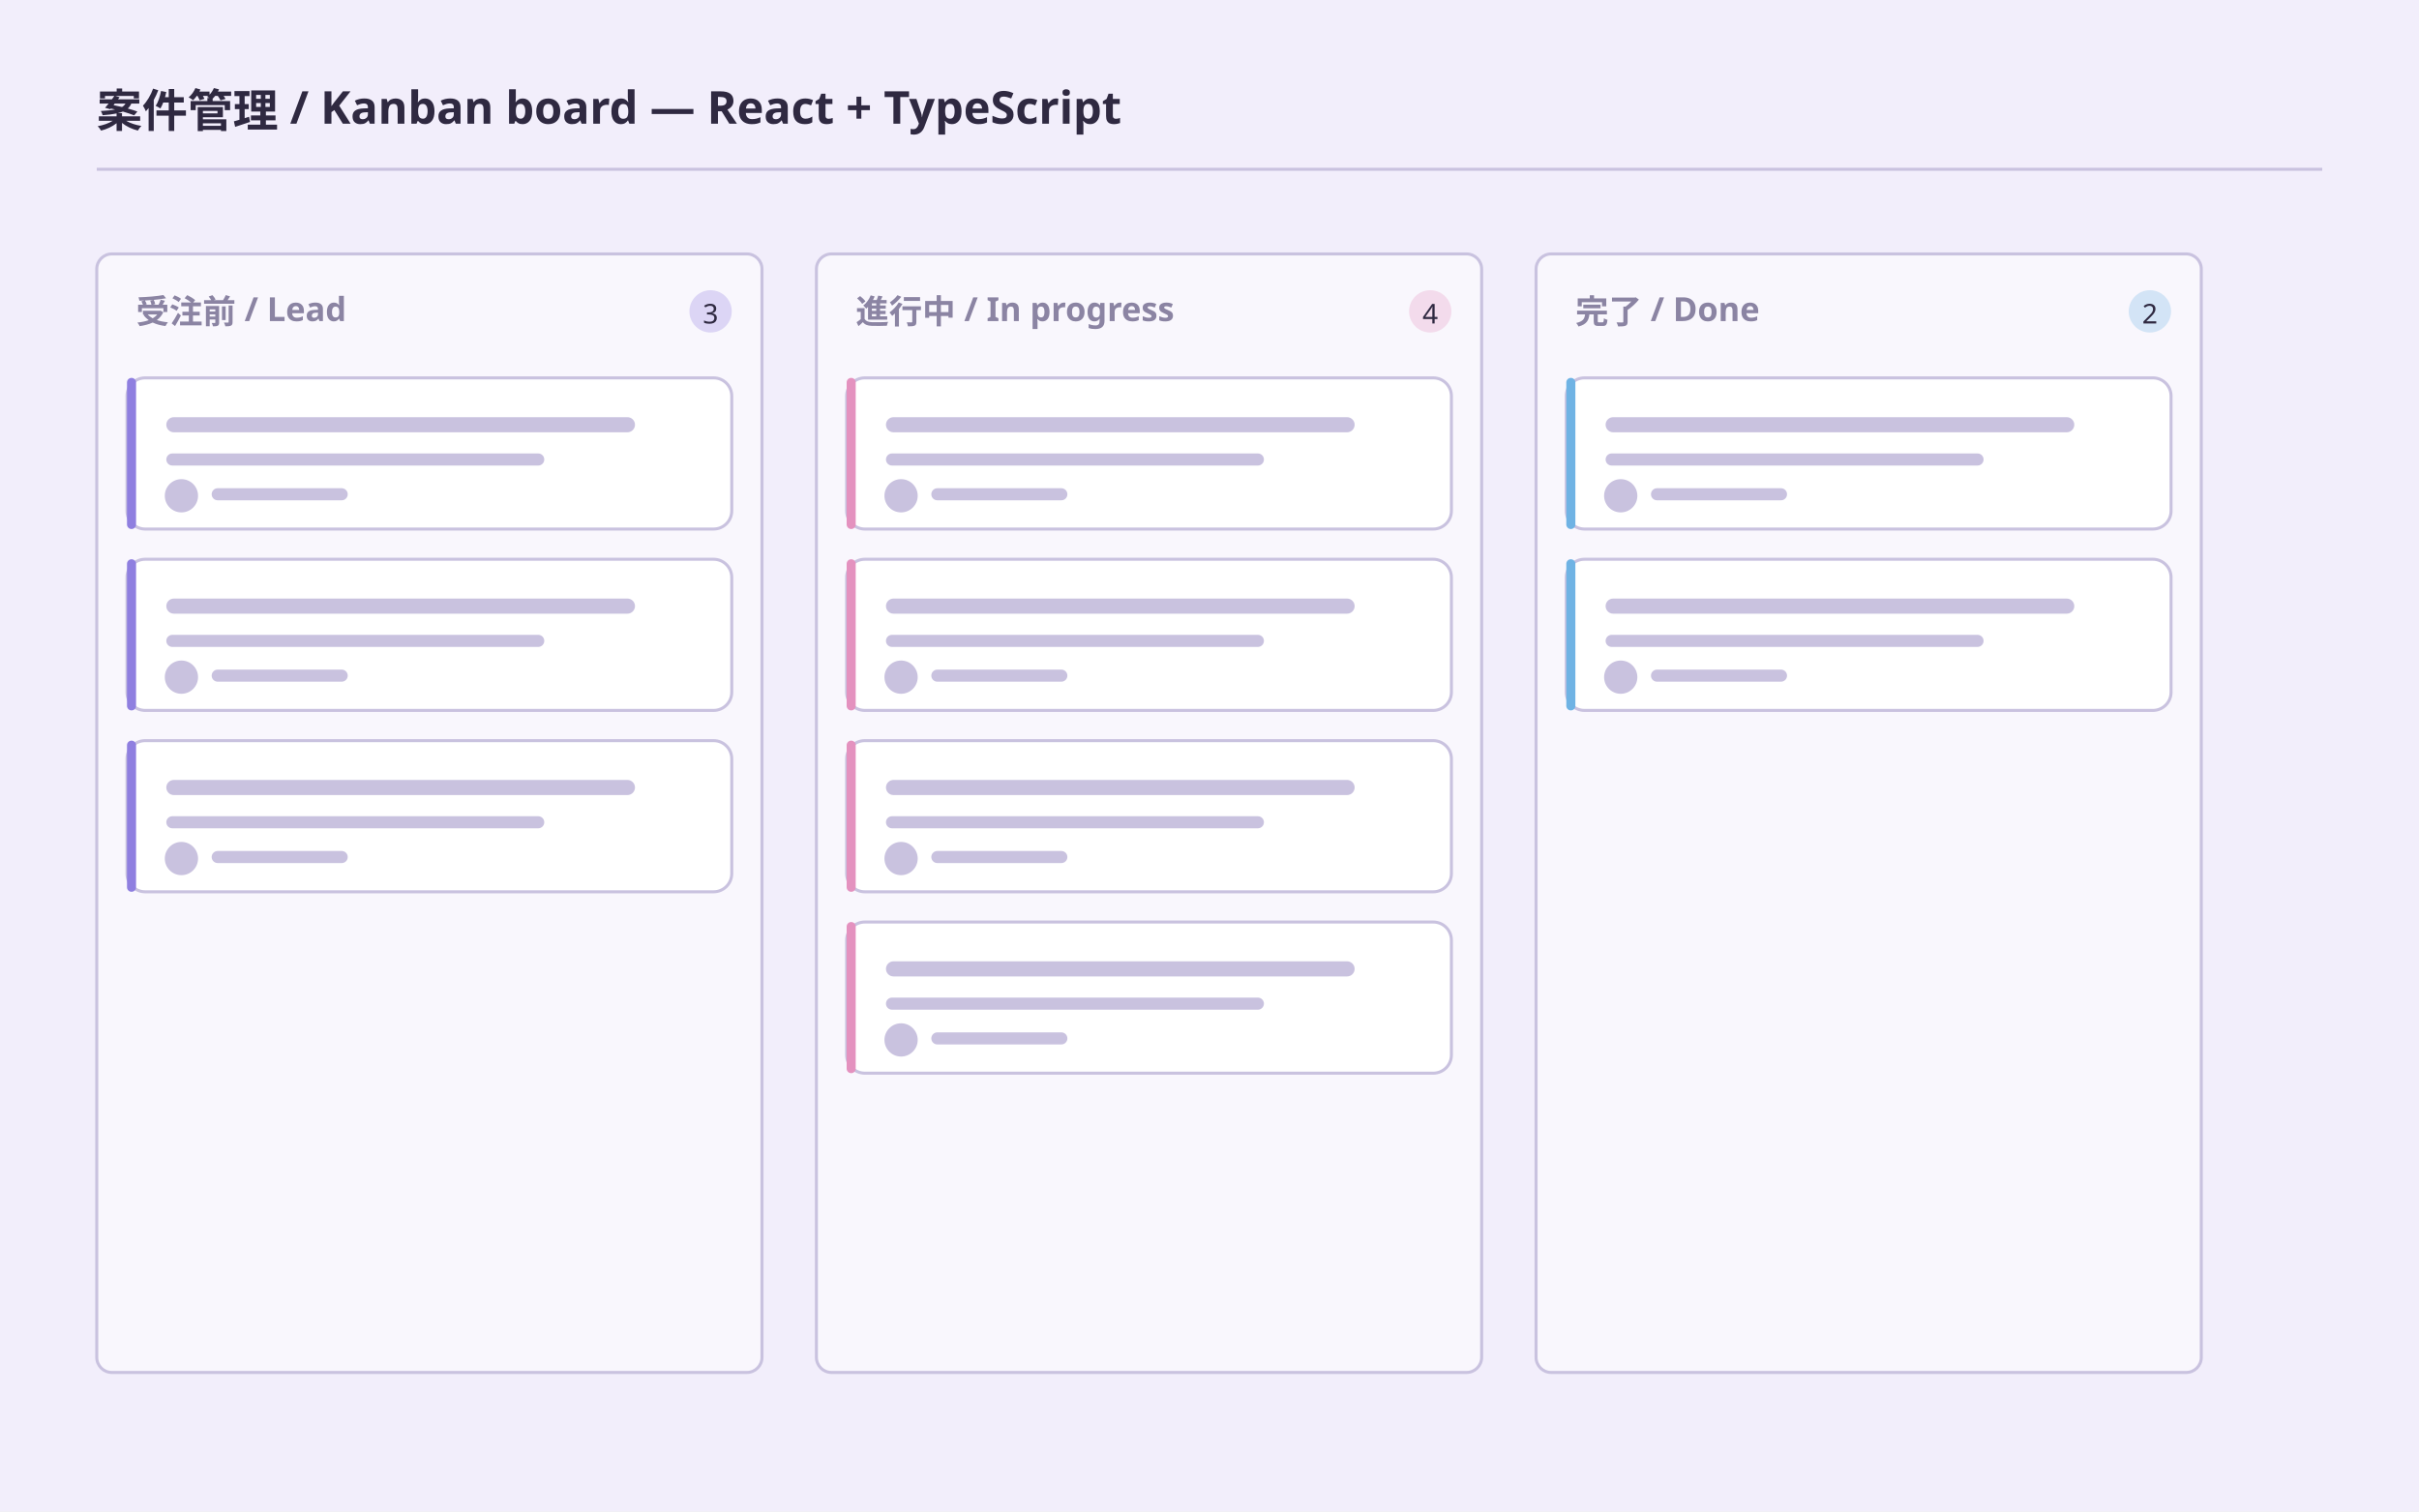
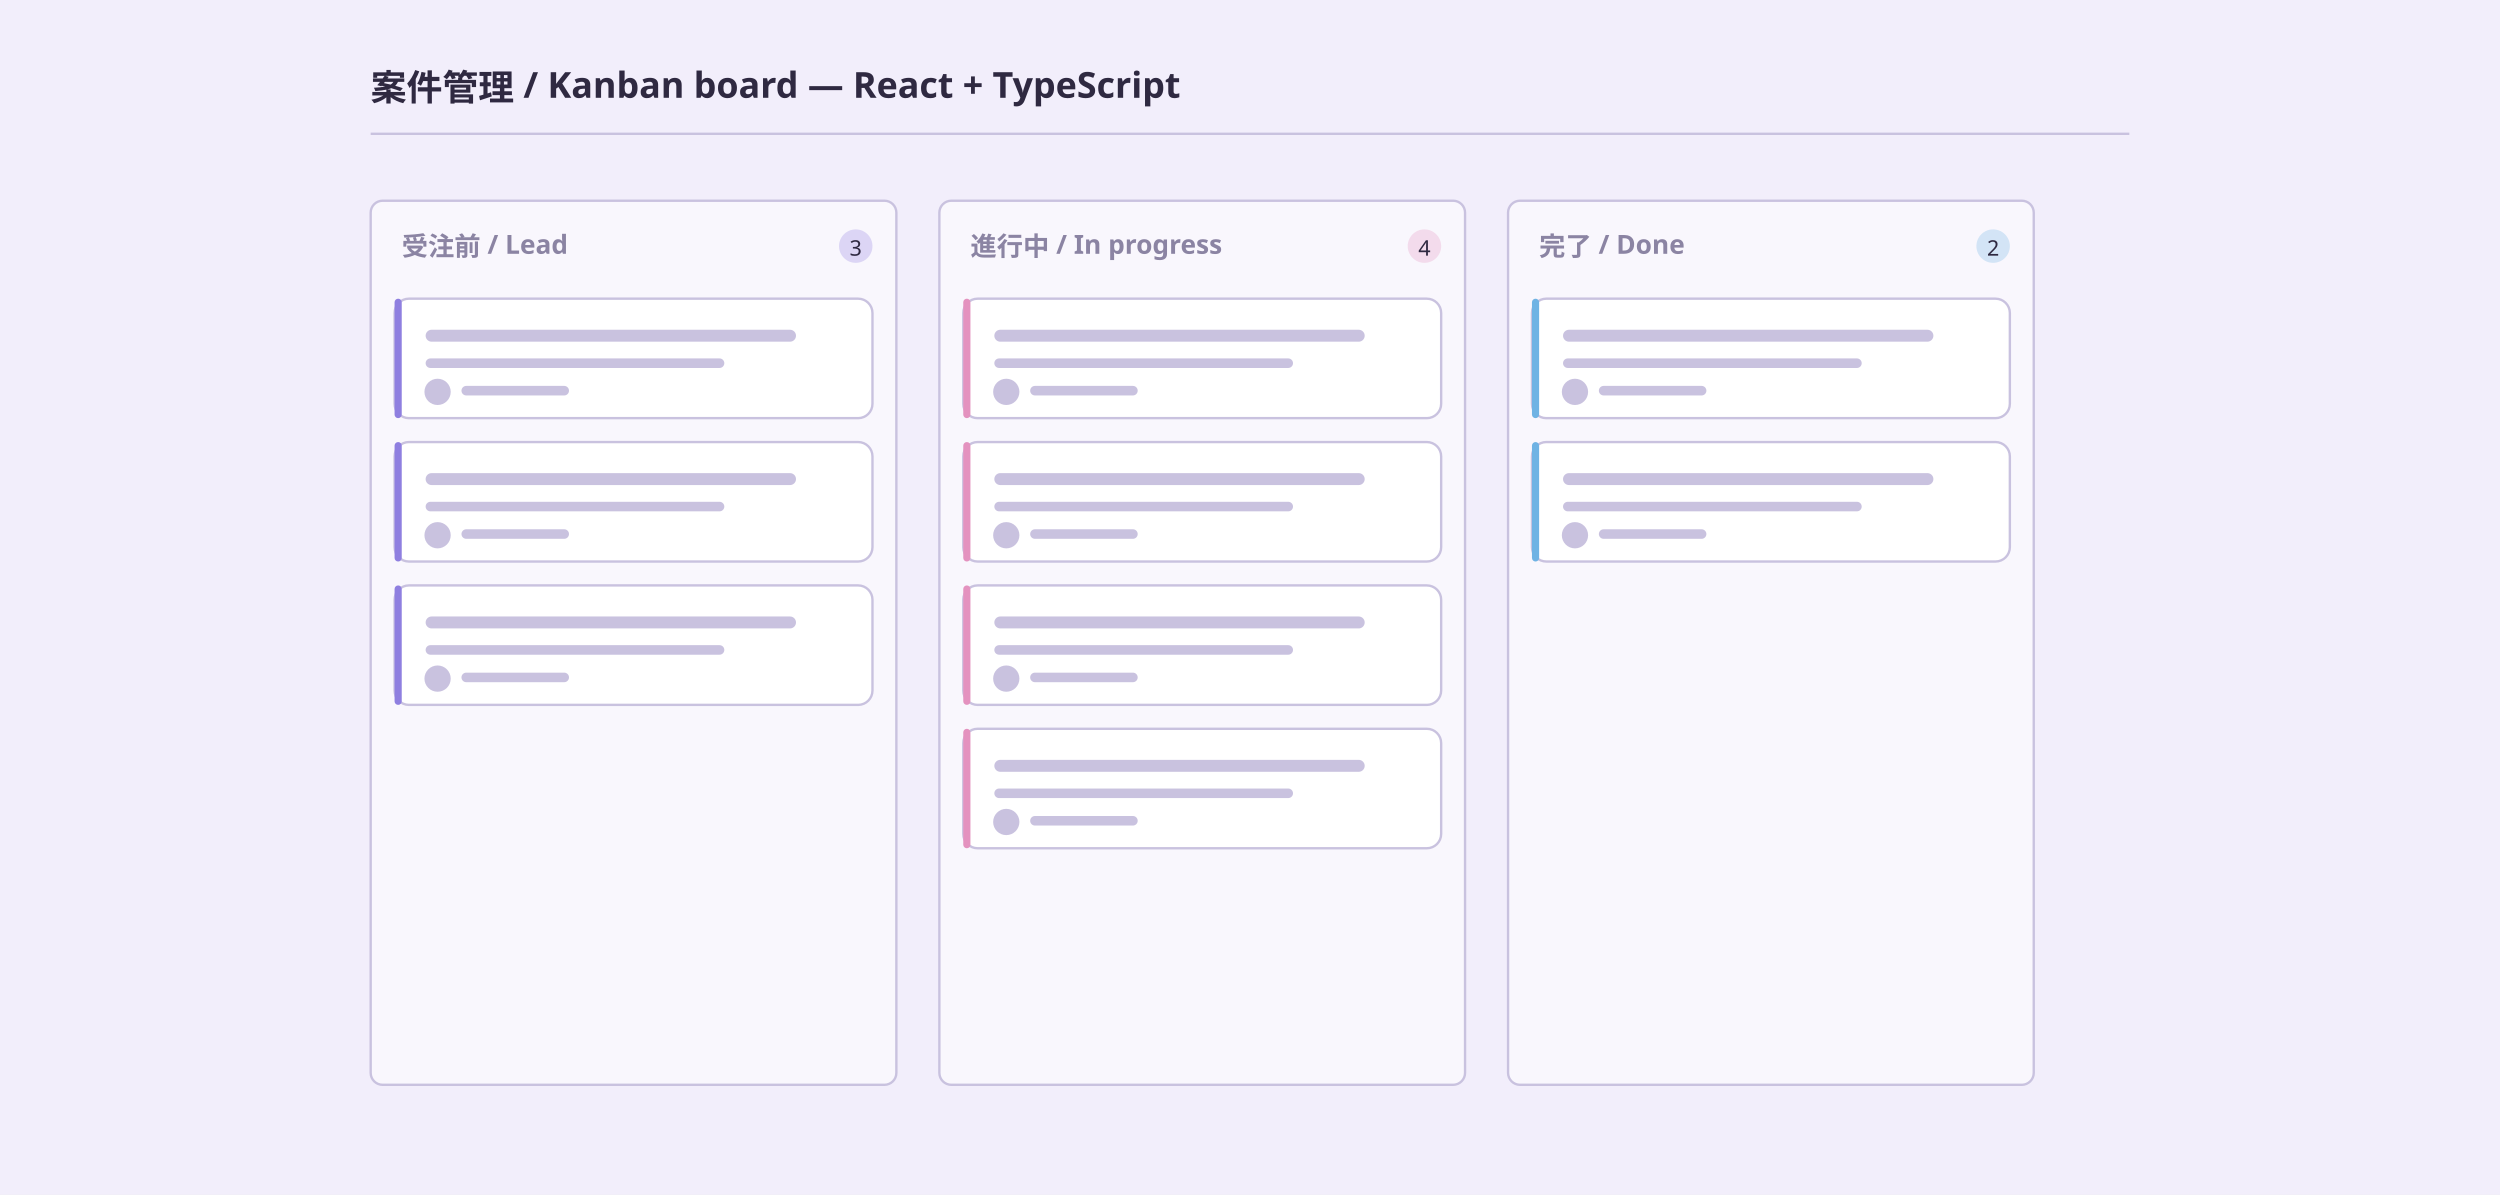
- <svg xmlns="http://www.w3.org/2000/svg" viewBox="0 0 1600 1000" width="1600" height="1000" role="img" aria-label="案件管理 / Kanban board — React + TypeScript">
+ <svg xmlns="http://www.w3.org/2000/svg" viewBox="0 0 1900 908" width="1900" height="908" role="img" aria-label="案件管理 / Kanban board — React + TypeScript">
  <defs>
    <marker id="tip" viewBox="0 0 10 10" refX="9" refY="5" markerWidth="7" markerHeight="7" orient="auto">
      <path d="M0 0 L10 5 L0 10 z" fill="#8b84a3" />
    </marker>
  </defs>
-   <rect width="1600" height="1000" fill="#f2eefb" />
-   <text x="64" y="84" fill="#2f2941" font-family="'Segoe UI',system-ui,sans-serif" font-size="30" font-weight="600" text-anchor="start" letter-spacing="0">案件管理 / Kanban board — React + TypeScript</text>
-   <line x1="64" y1="112" x2="1536" y2="112" stroke="#c9c2df" stroke-width="2" />
-   <rect x="64" y="168" width="440" height="740" rx="10" fill="rgba(255,255,255,.55)" stroke="#c9c2df" stroke-width="2" />
-   <text x="90" y="214" fill="#8b84a3" font-family="'Segoe UI',system-ui,sans-serif" font-size="22" font-weight="600" text-anchor="start" letter-spacing="0">受注前 / Lead</text>
-   <circle cx="470" cy="206" r="14" fill="#8f7fe0" opacity="0.28" />
-   <text x="470" y="214" fill="#2f2941" font-family="'Segoe UI',system-ui,sans-serif" font-size="18" font-weight="400" text-anchor="middle" letter-spacing="0">3</text>
-   <rect x="84" y="250" width="400" height="100" rx="12" fill="#ffffff" stroke="#c9c2df" stroke-width="2" />
-   <rect x="84" y="250" width="6" height="100" rx="3" fill="#8f7fe0" />
-   <rect x="110" y="276" width="310" height="10" rx="5" fill="#c9c2df" />
-   <rect x="110" y="300" width="250" height="8" rx="4" fill="#c9c2df" />
-   <circle cx="120" cy="328" r="11" fill="#c9c2df" />
-   <rect x="140" y="323" width="90" height="8" rx="4" fill="#c9c2df" />
-   <rect x="84" y="370" width="400" height="100" rx="12" fill="#ffffff" stroke="#c9c2df" stroke-width="2" />
-   <rect x="84" y="370" width="6" height="100" rx="3" fill="#8f7fe0" />
-   <rect x="110" y="396" width="310" height="10" rx="5" fill="#c9c2df" />
-   <rect x="110" y="420" width="250" height="8" rx="4" fill="#c9c2df" />
-   <circle cx="120" cy="448" r="11" fill="#c9c2df" />
-   <rect x="140" y="443" width="90" height="8" rx="4" fill="#c9c2df" />
-   <rect x="84" y="490" width="400" height="100" rx="12" fill="#ffffff" stroke="#c9c2df" stroke-width="2" />
-   <rect x="84" y="490" width="6" height="100" rx="3" fill="#8f7fe0" />
-   <rect x="110" y="516" width="310" height="10" rx="5" fill="#c9c2df" />
-   <rect x="110" y="540" width="250" height="8" rx="4" fill="#c9c2df" />
-   <circle cx="120" cy="568" r="11" fill="#c9c2df" />
-   <rect x="140" y="563" width="90" height="8" rx="4" fill="#c9c2df" />
-   <rect x="540" y="168" width="440" height="740" rx="10" fill="rgba(255,255,255,.55)" stroke="#c9c2df" stroke-width="2" />
-   <text x="566" y="214" fill="#8b84a3" font-family="'Segoe UI',system-ui,sans-serif" font-size="22" font-weight="600" text-anchor="start" letter-spacing="0">進行中 / In progress</text>
-   <circle cx="946" cy="206" r="14" fill="#e492bf" opacity="0.28" />
-   <text x="946" y="214" fill="#2f2941" font-family="'Segoe UI',system-ui,sans-serif" font-size="18" font-weight="400" text-anchor="middle" letter-spacing="0">4</text>
-   <rect x="560" y="250" width="400" height="100" rx="12" fill="#ffffff" stroke="#c9c2df" stroke-width="2" />
-   <rect x="560" y="250" width="6" height="100" rx="3" fill="#e492bf" />
-   <rect x="586" y="276" width="310" height="10" rx="5" fill="#c9c2df" />
-   <rect x="586" y="300" width="250" height="8" rx="4" fill="#c9c2df" />
-   <circle cx="596" cy="328" r="11" fill="#c9c2df" />
-   <rect x="616" y="323" width="90" height="8" rx="4" fill="#c9c2df" />
-   <rect x="560" y="370" width="400" height="100" rx="12" fill="#ffffff" stroke="#c9c2df" stroke-width="2" />
-   <rect x="560" y="370" width="6" height="100" rx="3" fill="#e492bf" />
-   <rect x="586" y="396" width="310" height="10" rx="5" fill="#c9c2df" />
-   <rect x="586" y="420" width="250" height="8" rx="4" fill="#c9c2df" />
-   <circle cx="596" cy="448" r="11" fill="#c9c2df" />
-   <rect x="616" y="443" width="90" height="8" rx="4" fill="#c9c2df" />
-   <rect x="560" y="490" width="400" height="100" rx="12" fill="#ffffff" stroke="#c9c2df" stroke-width="2" />
-   <rect x="560" y="490" width="6" height="100" rx="3" fill="#e492bf" />
-   <rect x="586" y="516" width="310" height="10" rx="5" fill="#c9c2df" />
-   <rect x="586" y="540" width="250" height="8" rx="4" fill="#c9c2df" />
-   <circle cx="596" cy="568" r="11" fill="#c9c2df" />
-   <rect x="616" y="563" width="90" height="8" rx="4" fill="#c9c2df" />
-   <rect x="560" y="610" width="400" height="100" rx="12" fill="#ffffff" stroke="#c9c2df" stroke-width="2" />
-   <rect x="560" y="610" width="6" height="100" rx="3" fill="#e492bf" />
-   <rect x="586" y="636" width="310" height="10" rx="5" fill="#c9c2df" />
-   <rect x="586" y="660" width="250" height="8" rx="4" fill="#c9c2df" />
-   <circle cx="596" cy="688" r="11" fill="#c9c2df" />
-   <rect x="616" y="683" width="90" height="8" rx="4" fill="#c9c2df" />
-   <rect x="1016" y="168" width="440" height="740" rx="10" fill="rgba(255,255,255,.55)" stroke="#c9c2df" stroke-width="2" />
-   <text x="1042" y="214" fill="#8b84a3" font-family="'Segoe UI',system-ui,sans-serif" font-size="22" font-weight="600" text-anchor="start" letter-spacing="0">完了 / Done</text>
-   <circle cx="1422" cy="206" r="14" fill="#6fb3e4" opacity="0.28" />
-   <text x="1422" y="214" fill="#2f2941" font-family="'Segoe UI',system-ui,sans-serif" font-size="18" font-weight="400" text-anchor="middle" letter-spacing="0">2</text>
-   <rect x="1036" y="250" width="400" height="100" rx="12" fill="#ffffff" stroke="#c9c2df" stroke-width="2" />
-   <rect x="1036" y="250" width="6" height="100" rx="3" fill="#6fb3e4" />
-   <rect x="1062" y="276" width="310" height="10" rx="5" fill="#c9c2df" />
-   <rect x="1062" y="300" width="250" height="8" rx="4" fill="#c9c2df" />
-   <circle cx="1072" cy="328" r="11" fill="#c9c2df" />
-   <rect x="1092" y="323" width="90" height="8" rx="4" fill="#c9c2df" />
-   <rect x="1036" y="370" width="400" height="100" rx="12" fill="#ffffff" stroke="#c9c2df" stroke-width="2" />
-   <rect x="1036" y="370" width="6" height="100" rx="3" fill="#6fb3e4" />
-   <rect x="1062" y="396" width="310" height="10" rx="5" fill="#c9c2df" />
-   <rect x="1062" y="420" width="250" height="8" rx="4" fill="#c9c2df" />
-   <circle cx="1072" cy="448" r="11" fill="#c9c2df" />
-   <rect x="1092" y="443" width="90" height="8" rx="4" fill="#c9c2df" />
+   <rect width="1900" height="908" fill="#f2eefb" />
+   <g transform="translate(223.60 0) scale(0.908)">
+     <text x="64" y="84" fill="#2f2941" font-family="'Segoe UI',system-ui,sans-serif" font-size="30" font-weight="600" text-anchor="start" letter-spacing="0">案件管理 / Kanban board — React + TypeScript</text>
+     <line x1="64" y1="112" x2="1536" y2="112" stroke="#c9c2df" stroke-width="2" />
+     <rect x="64" y="168" width="440" height="740" rx="10" fill="rgba(255,255,255,.55)" stroke="#c9c2df" stroke-width="2" />
+     <text x="90" y="214" fill="#8b84a3" font-family="'Segoe UI',system-ui,sans-serif" font-size="22" font-weight="600" text-anchor="start" letter-spacing="0">受注前 / Lead</text>
+     <circle cx="470" cy="206" r="14" fill="#8f7fe0" opacity="0.28" />
+     <text x="470" y="214" fill="#2f2941" font-family="'Segoe UI',system-ui,sans-serif" font-size="18" font-weight="400" text-anchor="middle" letter-spacing="0">3</text>
+     <rect x="84" y="250" width="400" height="100" rx="12" fill="#ffffff" stroke="#c9c2df" stroke-width="2" />
+     <rect x="84" y="250" width="6" height="100" rx="3" fill="#8f7fe0" />
+     <rect x="110" y="276" width="310" height="10" rx="5" fill="#c9c2df" />
+     <rect x="110" y="300" width="250" height="8" rx="4" fill="#c9c2df" />
+     <circle cx="120" cy="328" r="11" fill="#c9c2df" />
+     <rect x="140" y="323" width="90" height="8" rx="4" fill="#c9c2df" />
+     <rect x="84" y="370" width="400" height="100" rx="12" fill="#ffffff" stroke="#c9c2df" stroke-width="2" />
+     <rect x="84" y="370" width="6" height="100" rx="3" fill="#8f7fe0" />
+     <rect x="110" y="396" width="310" height="10" rx="5" fill="#c9c2df" />
+     <rect x="110" y="420" width="250" height="8" rx="4" fill="#c9c2df" />
+     <circle cx="120" cy="448" r="11" fill="#c9c2df" />
+     <rect x="140" y="443" width="90" height="8" rx="4" fill="#c9c2df" />
+     <rect x="84" y="490" width="400" height="100" rx="12" fill="#ffffff" stroke="#c9c2df" stroke-width="2" />
+     <rect x="84" y="490" width="6" height="100" rx="3" fill="#8f7fe0" />
+     <rect x="110" y="516" width="310" height="10" rx="5" fill="#c9c2df" />
+     <rect x="110" y="540" width="250" height="8" rx="4" fill="#c9c2df" />
+     <circle cx="120" cy="568" r="11" fill="#c9c2df" />
+     <rect x="140" y="563" width="90" height="8" rx="4" fill="#c9c2df" />
+     <rect x="540" y="168" width="440" height="740" rx="10" fill="rgba(255,255,255,.55)" stroke="#c9c2df" stroke-width="2" />
+     <text x="566" y="214" fill="#8b84a3" font-family="'Segoe UI',system-ui,sans-serif" font-size="22" font-weight="600" text-anchor="start" letter-spacing="0">進行中 / In progress</text>
+     <circle cx="946" cy="206" r="14" fill="#e492bf" opacity="0.28" />
+     <text x="946" y="214" fill="#2f2941" font-family="'Segoe UI',system-ui,sans-serif" font-size="18" font-weight="400" text-anchor="middle" letter-spacing="0">4</text>
+     <rect x="560" y="250" width="400" height="100" rx="12" fill="#ffffff" stroke="#c9c2df" stroke-width="2" />
+     <rect x="560" y="250" width="6" height="100" rx="3" fill="#e492bf" />
+     <rect x="586" y="276" width="310" height="10" rx="5" fill="#c9c2df" />
+     <rect x="586" y="300" width="250" height="8" rx="4" fill="#c9c2df" />
+     <circle cx="596" cy="328" r="11" fill="#c9c2df" />
+     <rect x="616" y="323" width="90" height="8" rx="4" fill="#c9c2df" />
+     <rect x="560" y="370" width="400" height="100" rx="12" fill="#ffffff" stroke="#c9c2df" stroke-width="2" />
+     <rect x="560" y="370" width="6" height="100" rx="3" fill="#e492bf" />
+     <rect x="586" y="396" width="310" height="10" rx="5" fill="#c9c2df" />
+     <rect x="586" y="420" width="250" height="8" rx="4" fill="#c9c2df" />
+     <circle cx="596" cy="448" r="11" fill="#c9c2df" />
+     <rect x="616" y="443" width="90" height="8" rx="4" fill="#c9c2df" />
+     <rect x="560" y="490" width="400" height="100" rx="12" fill="#ffffff" stroke="#c9c2df" stroke-width="2" />
+     <rect x="560" y="490" width="6" height="100" rx="3" fill="#e492bf" />
+     <rect x="586" y="516" width="310" height="10" rx="5" fill="#c9c2df" />
+     <rect x="586" y="540" width="250" height="8" rx="4" fill="#c9c2df" />
+     <circle cx="596" cy="568" r="11" fill="#c9c2df" />
+     <rect x="616" y="563" width="90" height="8" rx="4" fill="#c9c2df" />
+     <rect x="560" y="610" width="400" height="100" rx="12" fill="#ffffff" stroke="#c9c2df" stroke-width="2" />
+     <rect x="560" y="610" width="6" height="100" rx="3" fill="#e492bf" />
+     <rect x="586" y="636" width="310" height="10" rx="5" fill="#c9c2df" />
+     <rect x="586" y="660" width="250" height="8" rx="4" fill="#c9c2df" />
+     <circle cx="596" cy="688" r="11" fill="#c9c2df" />
+     <rect x="616" y="683" width="90" height="8" rx="4" fill="#c9c2df" />
+     <rect x="1016" y="168" width="440" height="740" rx="10" fill="rgba(255,255,255,.55)" stroke="#c9c2df" stroke-width="2" />
+     <text x="1042" y="214" fill="#8b84a3" font-family="'Segoe UI',system-ui,sans-serif" font-size="22" font-weight="600" text-anchor="start" letter-spacing="0">完了 / Done</text>
+     <circle cx="1422" cy="206" r="14" fill="#6fb3e4" opacity="0.28" />
+     <text x="1422" y="214" fill="#2f2941" font-family="'Segoe UI',system-ui,sans-serif" font-size="18" font-weight="400" text-anchor="middle" letter-spacing="0">2</text>
+     <rect x="1036" y="250" width="400" height="100" rx="12" fill="#ffffff" stroke="#c9c2df" stroke-width="2" />
+     <rect x="1036" y="250" width="6" height="100" rx="3" fill="#6fb3e4" />
+     <rect x="1062" y="276" width="310" height="10" rx="5" fill="#c9c2df" />
+     <rect x="1062" y="300" width="250" height="8" rx="4" fill="#c9c2df" />
+     <circle cx="1072" cy="328" r="11" fill="#c9c2df" />
+     <rect x="1092" y="323" width="90" height="8" rx="4" fill="#c9c2df" />
+     <rect x="1036" y="370" width="400" height="100" rx="12" fill="#ffffff" stroke="#c9c2df" stroke-width="2" />
+     <rect x="1036" y="370" width="6" height="100" rx="3" fill="#6fb3e4" />
+     <rect x="1062" y="396" width="310" height="10" rx="5" fill="#c9c2df" />
+     <rect x="1062" y="420" width="250" height="8" rx="4" fill="#c9c2df" />
+     <circle cx="1072" cy="448" r="11" fill="#c9c2df" />
+     <rect x="1092" y="443" width="90" height="8" rx="4" fill="#c9c2df" />
+   </g>
</svg>
